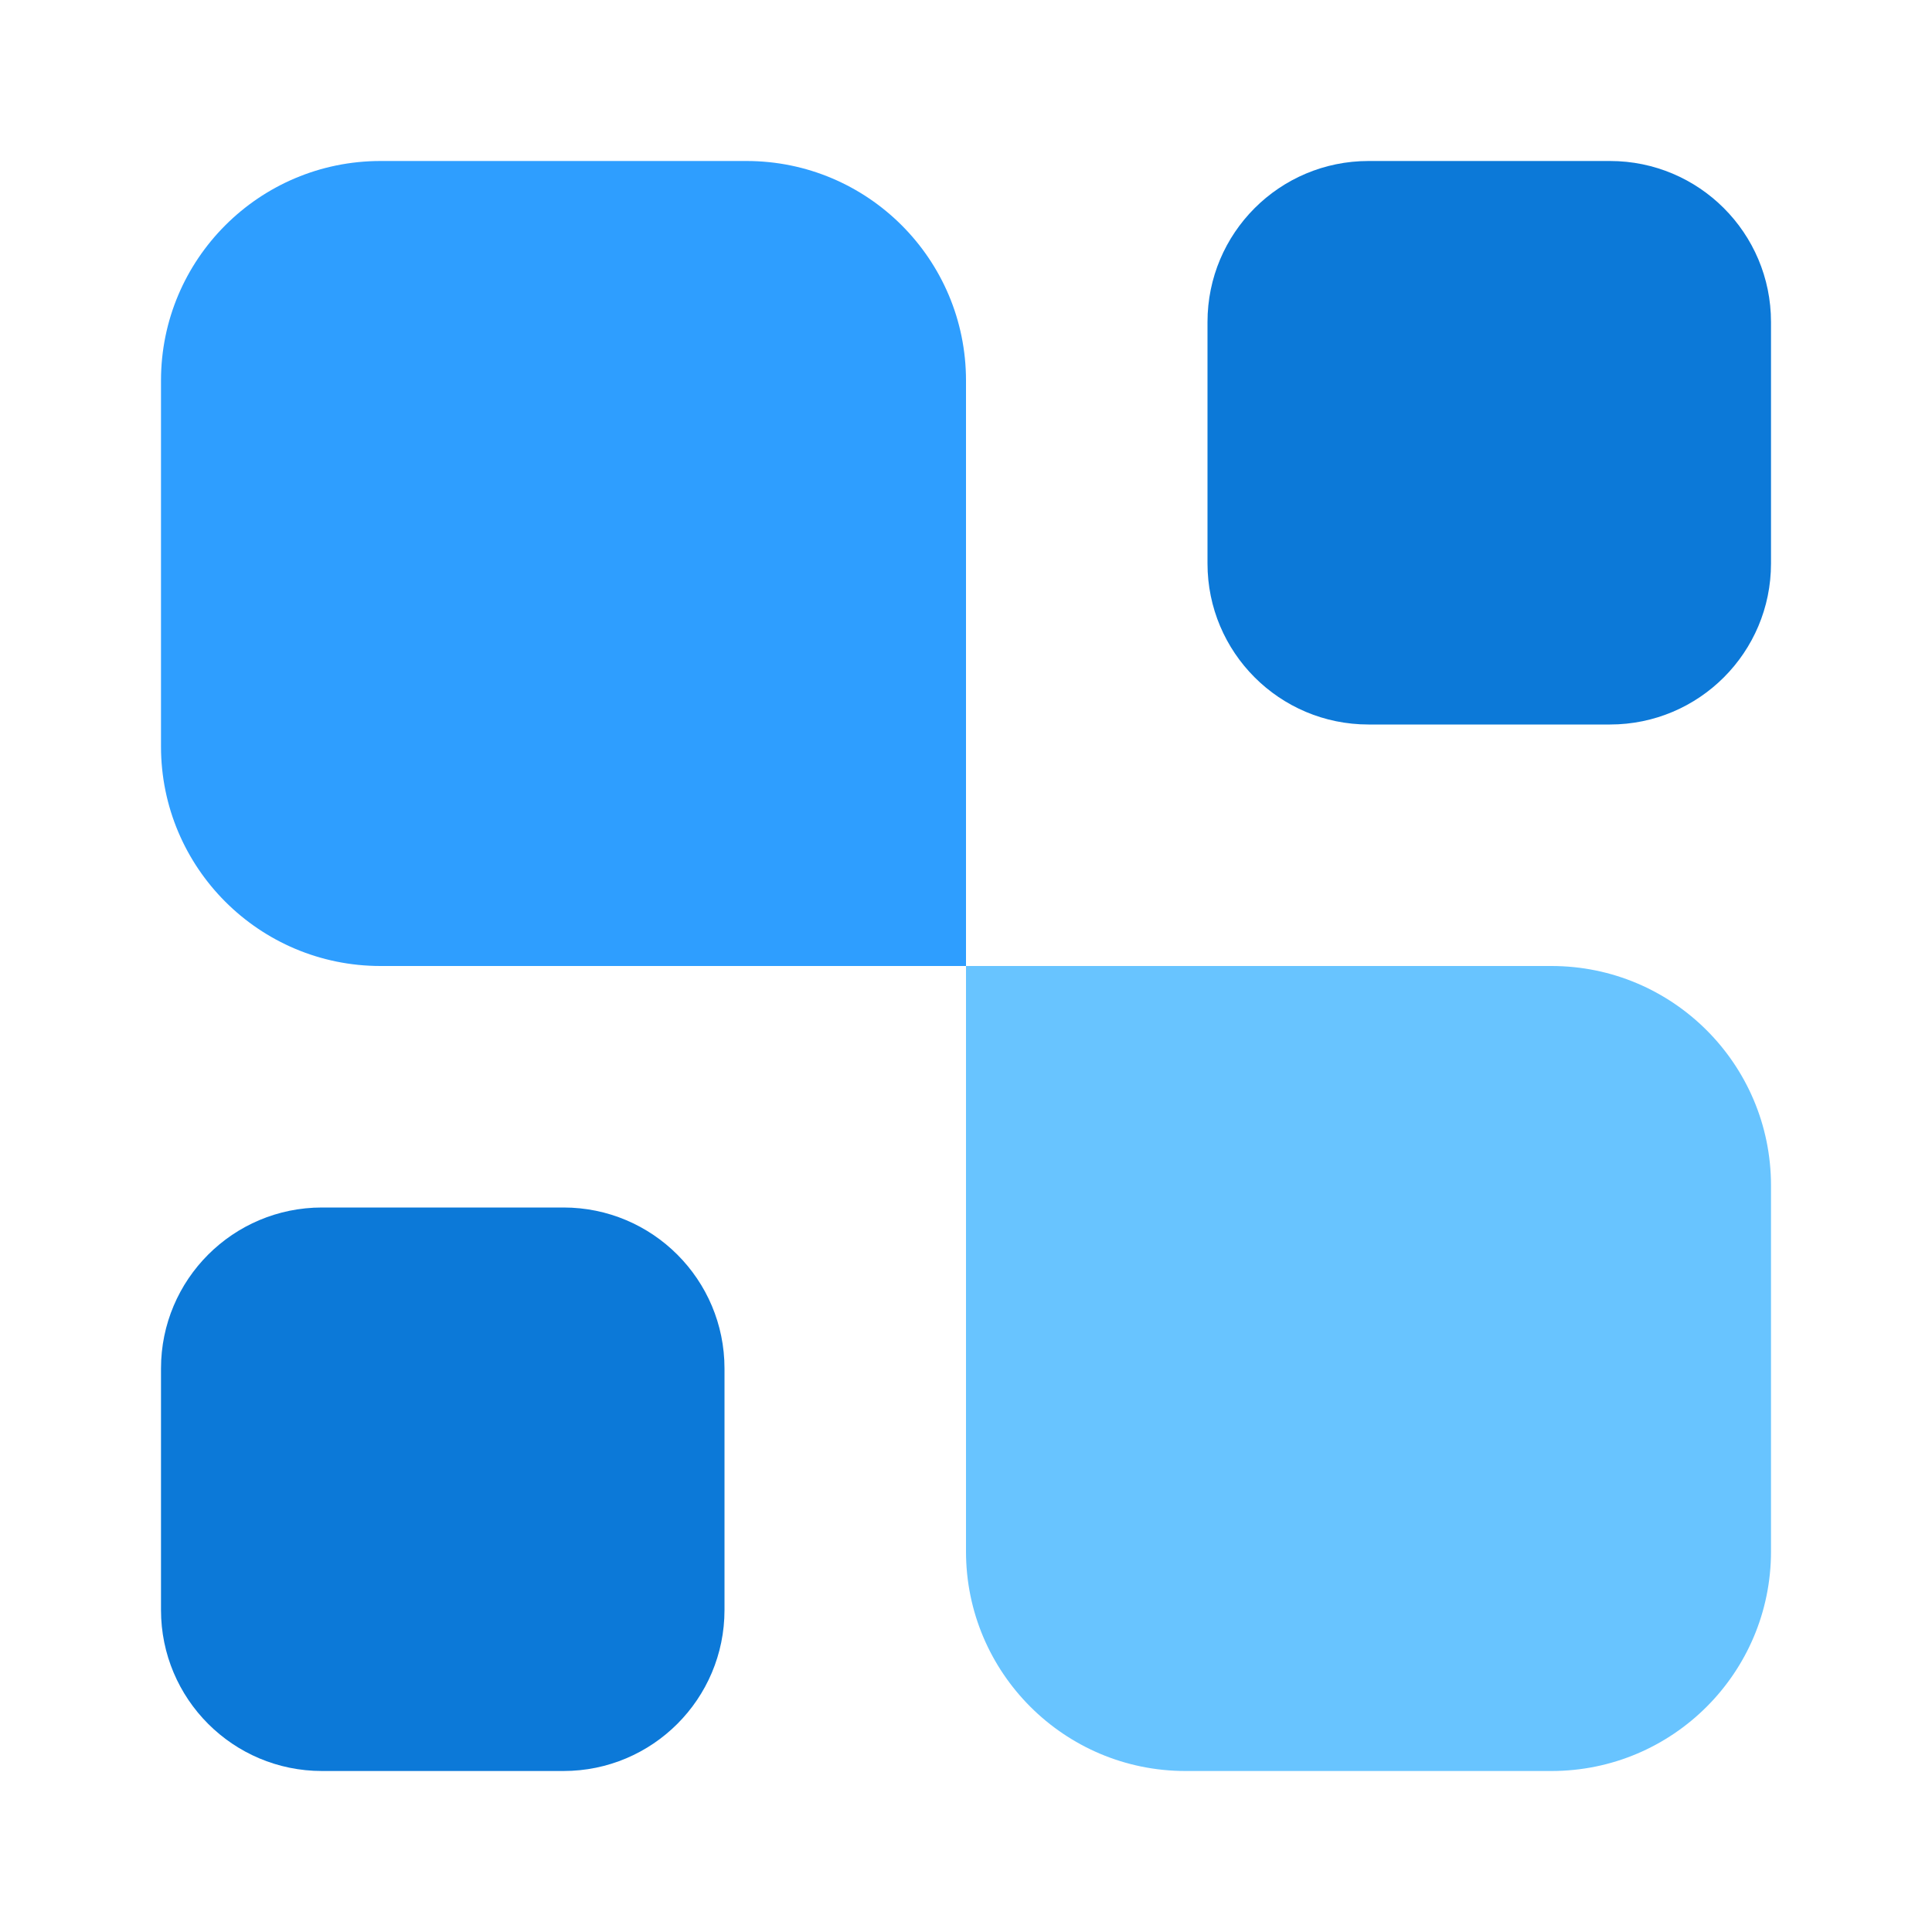
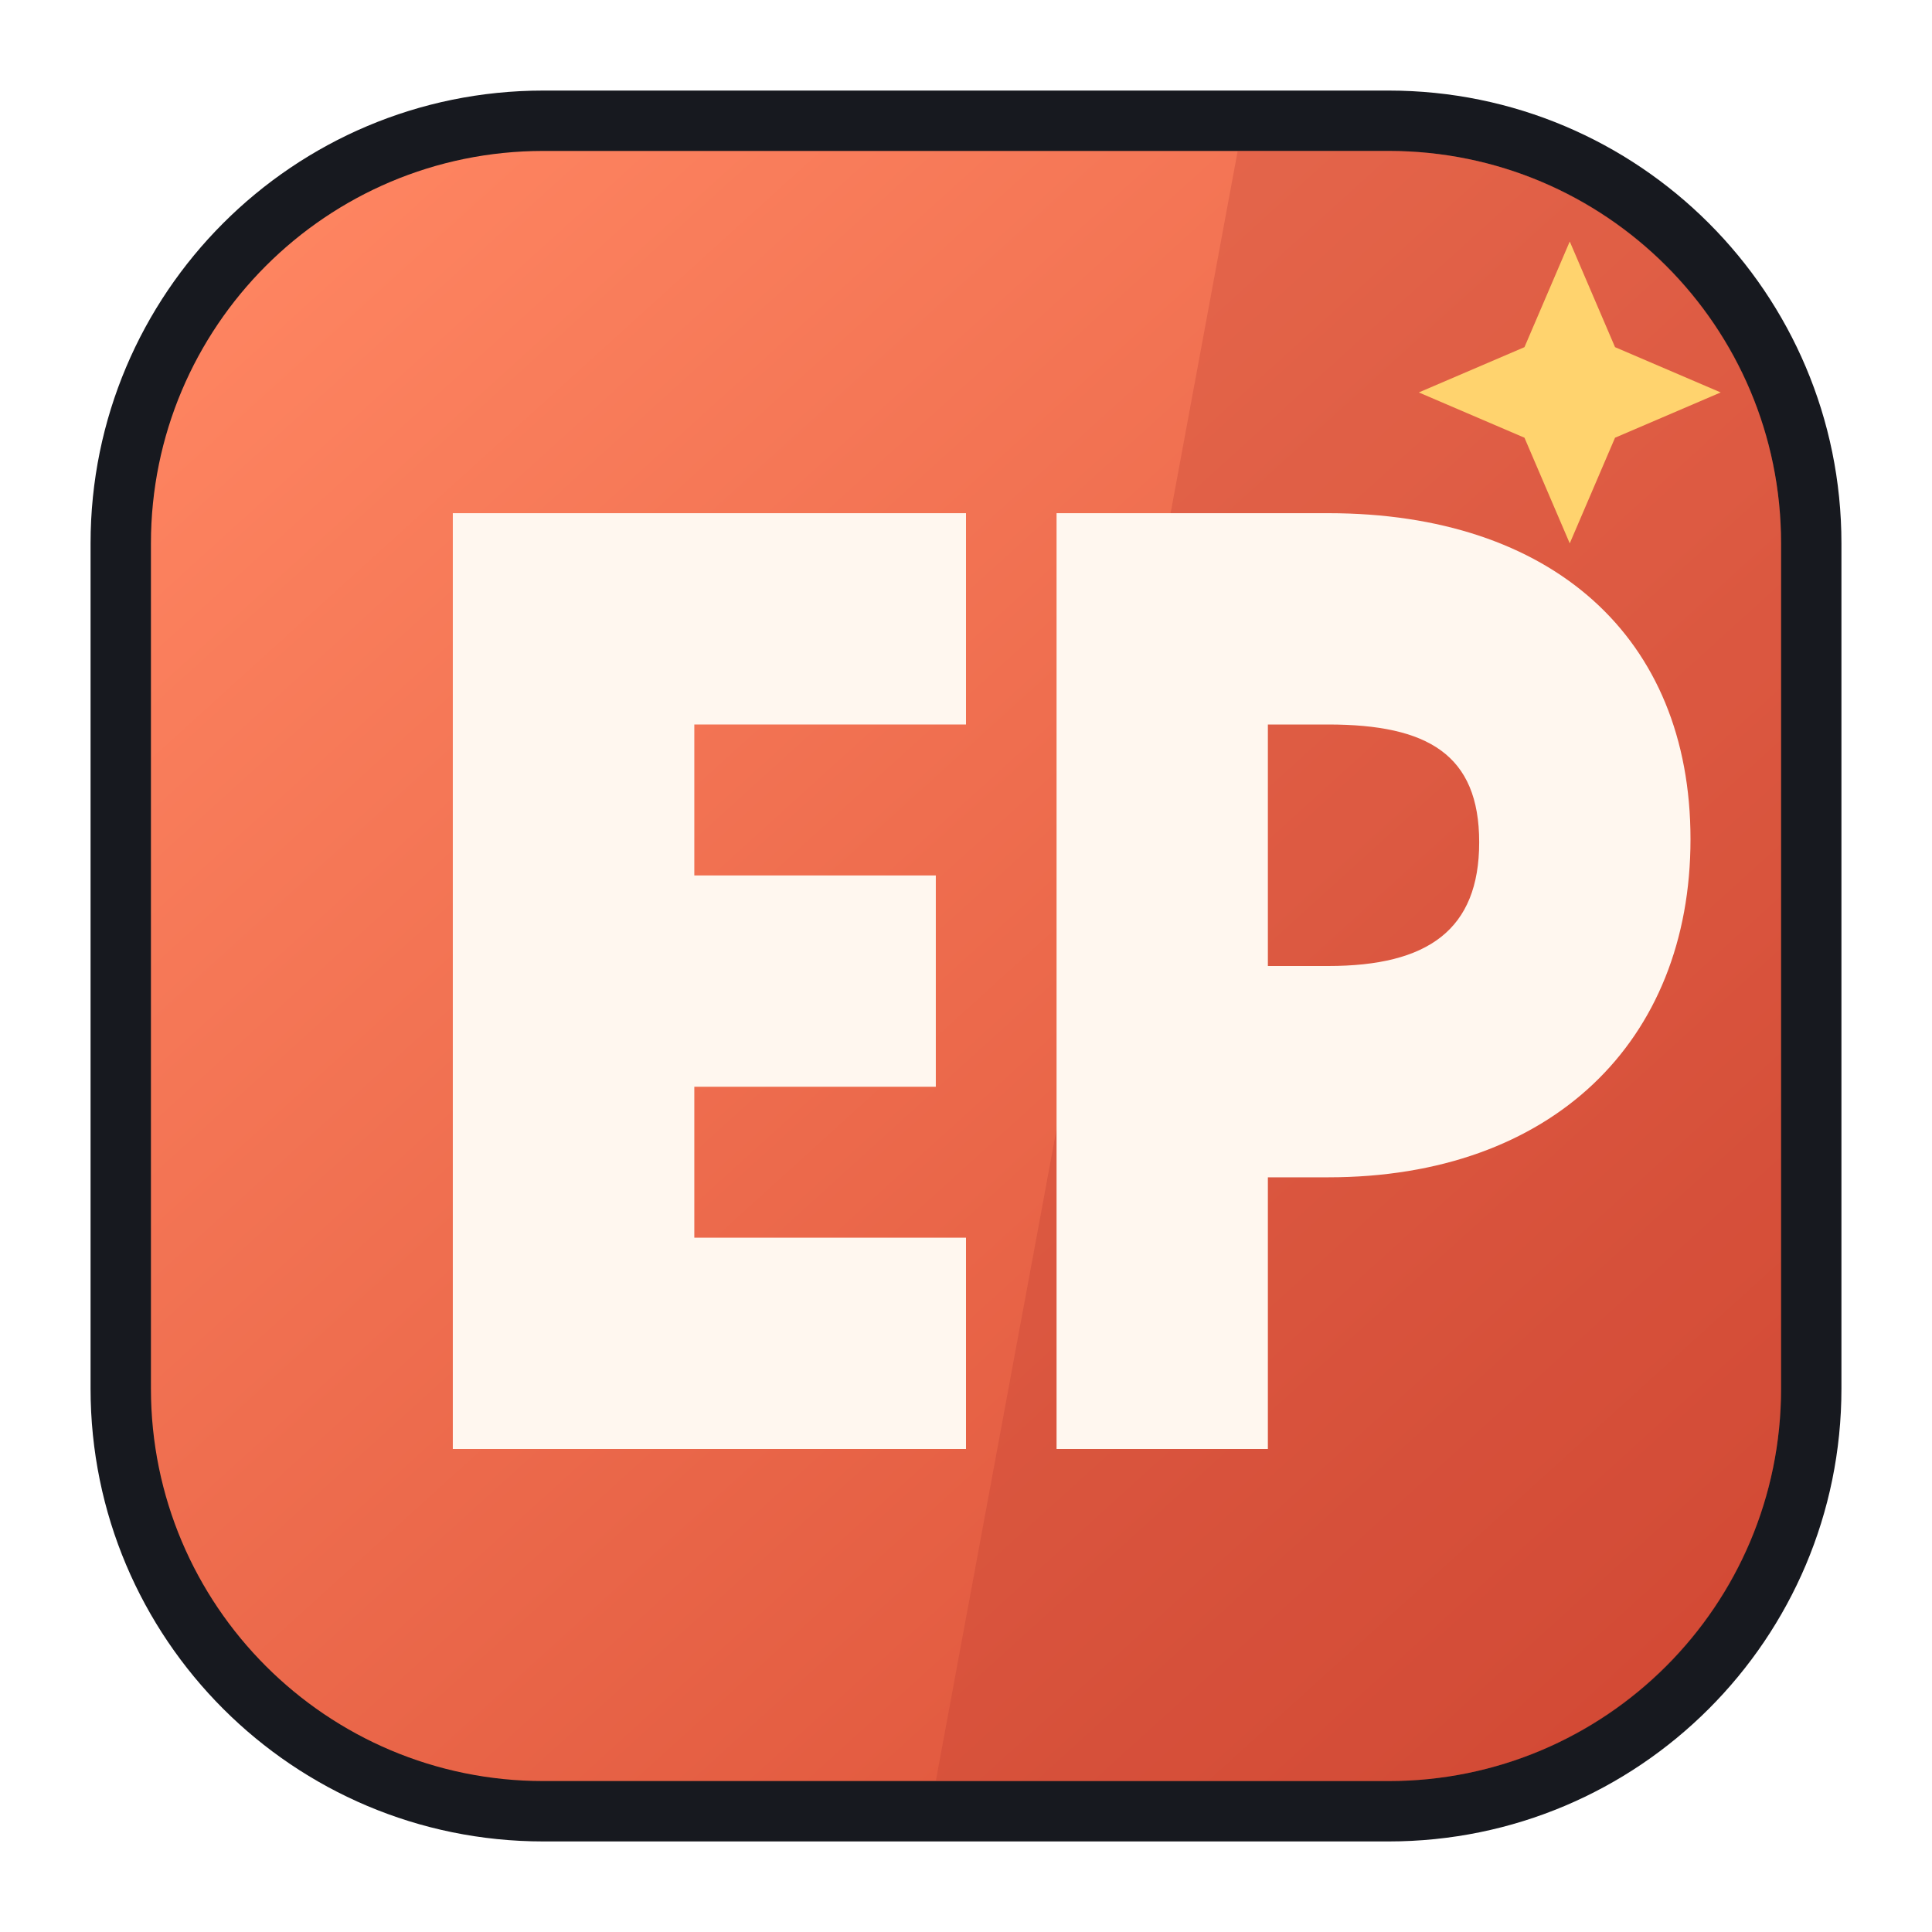
- <svg xmlns="http://www.w3.org/2000/svg" width="24" height="24" viewBox="0 0 24 24" fill="none">
-   <path d="M22 19.273C22 20.779 20.779 22 19.273 22H14.727C13.221 22 12 20.779 12 19.273V12H19.273C20.779 12 22 13.221 22 14.727V19.273Z" fill="#68C4FF" />
-   <path d="M20 2C21.105 2 22 2.895 22 4V7C22 8.105 21.105 9 20 9H17C15.895 9 15 8.105 15 7V4C15 2.895 15.895 2 17 2H20Z" fill="#0C79D8" />
-   <path d="M7 15C8.105 15 9 15.895 9 17V20C9 21.105 8.105 22 7 22H4C2.895 22 2 21.105 2 20V17C2 15.895 2.895 15 4 15H7Z" fill="#0C79D8" />
-   <path d="M12 12H4.727C3.221 12 2 10.779 2 9.273V4.727C2 3.221 3.221 2 4.727 2H9.273C10.779 2 12 3.221 12 4.727V12Z" fill="#2E9EFF" />
+ <svg xmlns="http://www.w3.org/2000/svg" viewBox="0 0 64 64" role="img" aria-labelledby="title">
+   <defs>
+     <linearGradient id="bg" x1="8" y1="6" x2="57" y2="60" gradientUnits="userSpaceOnUse">
+       <stop stop-color="#ff8662" />
+       <stop offset="1" stop-color="#d94d35" />
+     </linearGradient>
+   </defs>
+   <rect x="3" y="3" width="58" height="58" rx="15" fill="#17191f" />
+   <rect x="5" y="5" width="54" height="54" rx="13" fill="url(#bg)" />
+   <path d="M41 5h5c7.2 0 13 5.8 13 13v28c0 7.2-5.8 13-13 13H31z" fill="#b9392f" opacity=".28" />
+   <path d="M15 17h17v7H23v5h8v7h-8v5h9v7H15z" fill="#fff7ef" />
+   <path d="M35 17h9c7.4 0 12 4.1 12 10.8S51.4 39 44 39h-2v9h-7zm7 7v8h2c3.3 0 5-1.2 5-4.1S47.3 24 44 24z" fill="#fff7ef" />
+   <path d="M52 8l1.5 3.5L57 13l-3.5 1.5L52 18l-1.5-3.5L47 13l3.5-1.5z" fill="#ffd36e" />
</svg>
